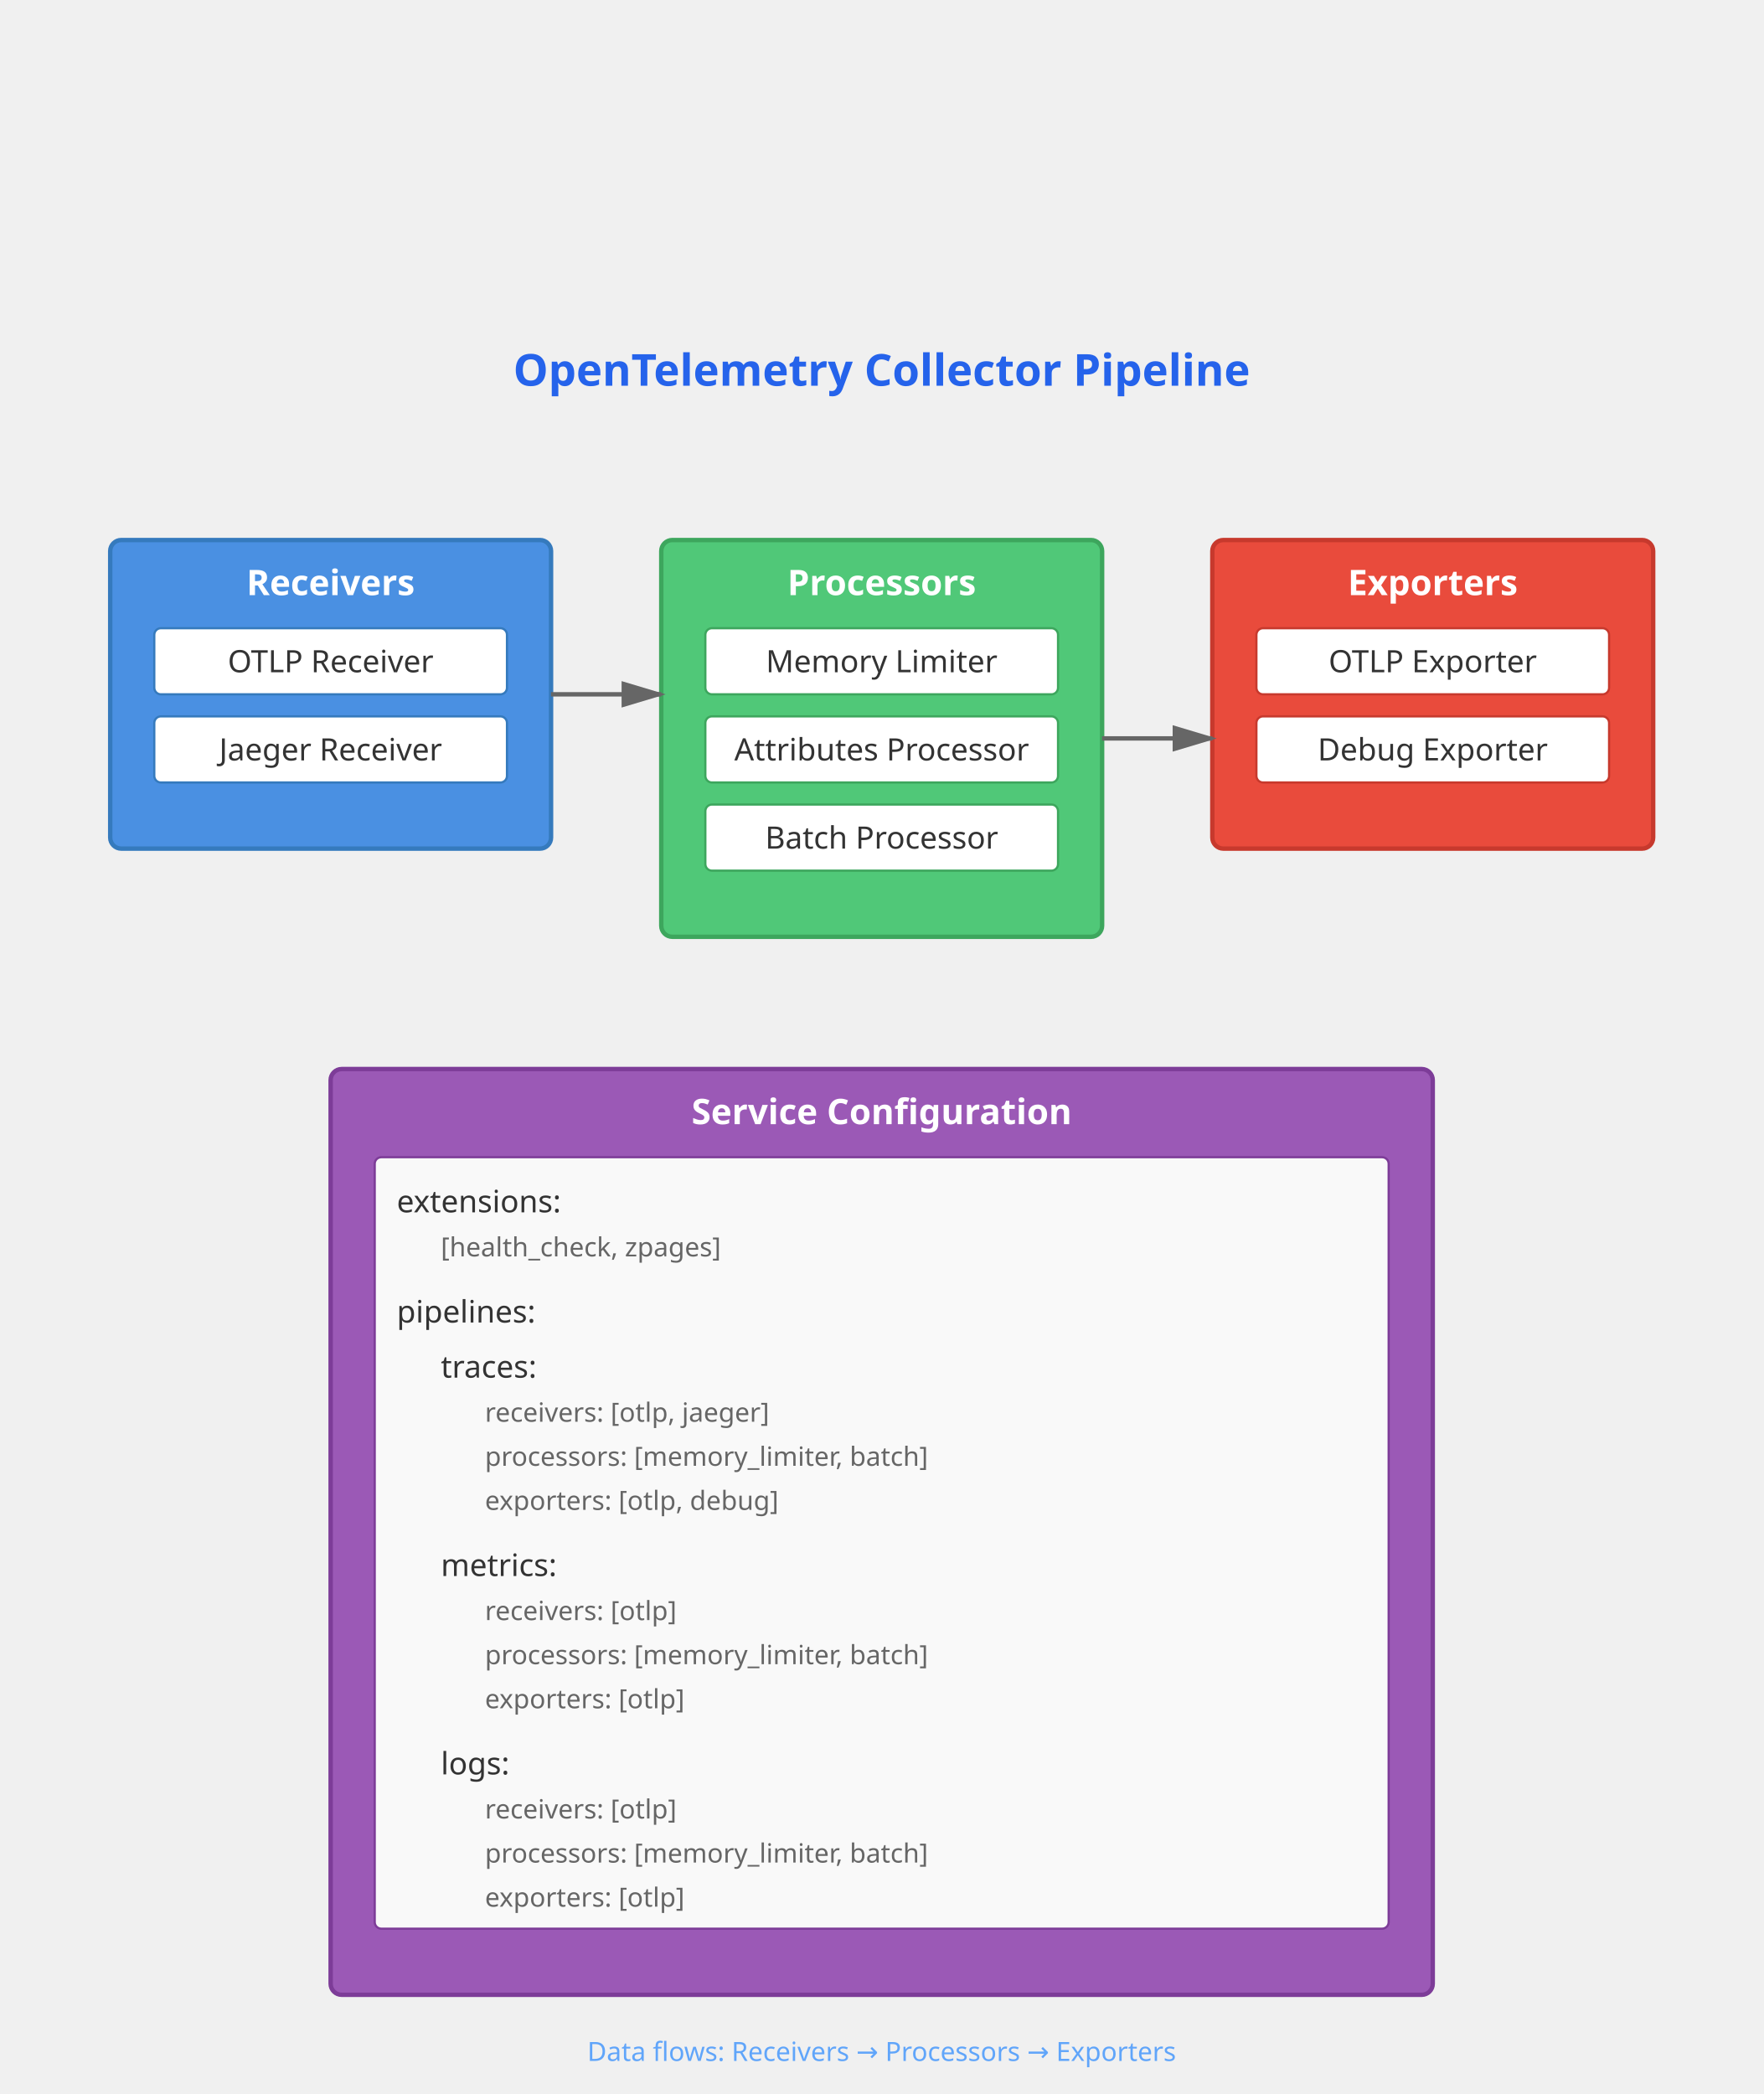
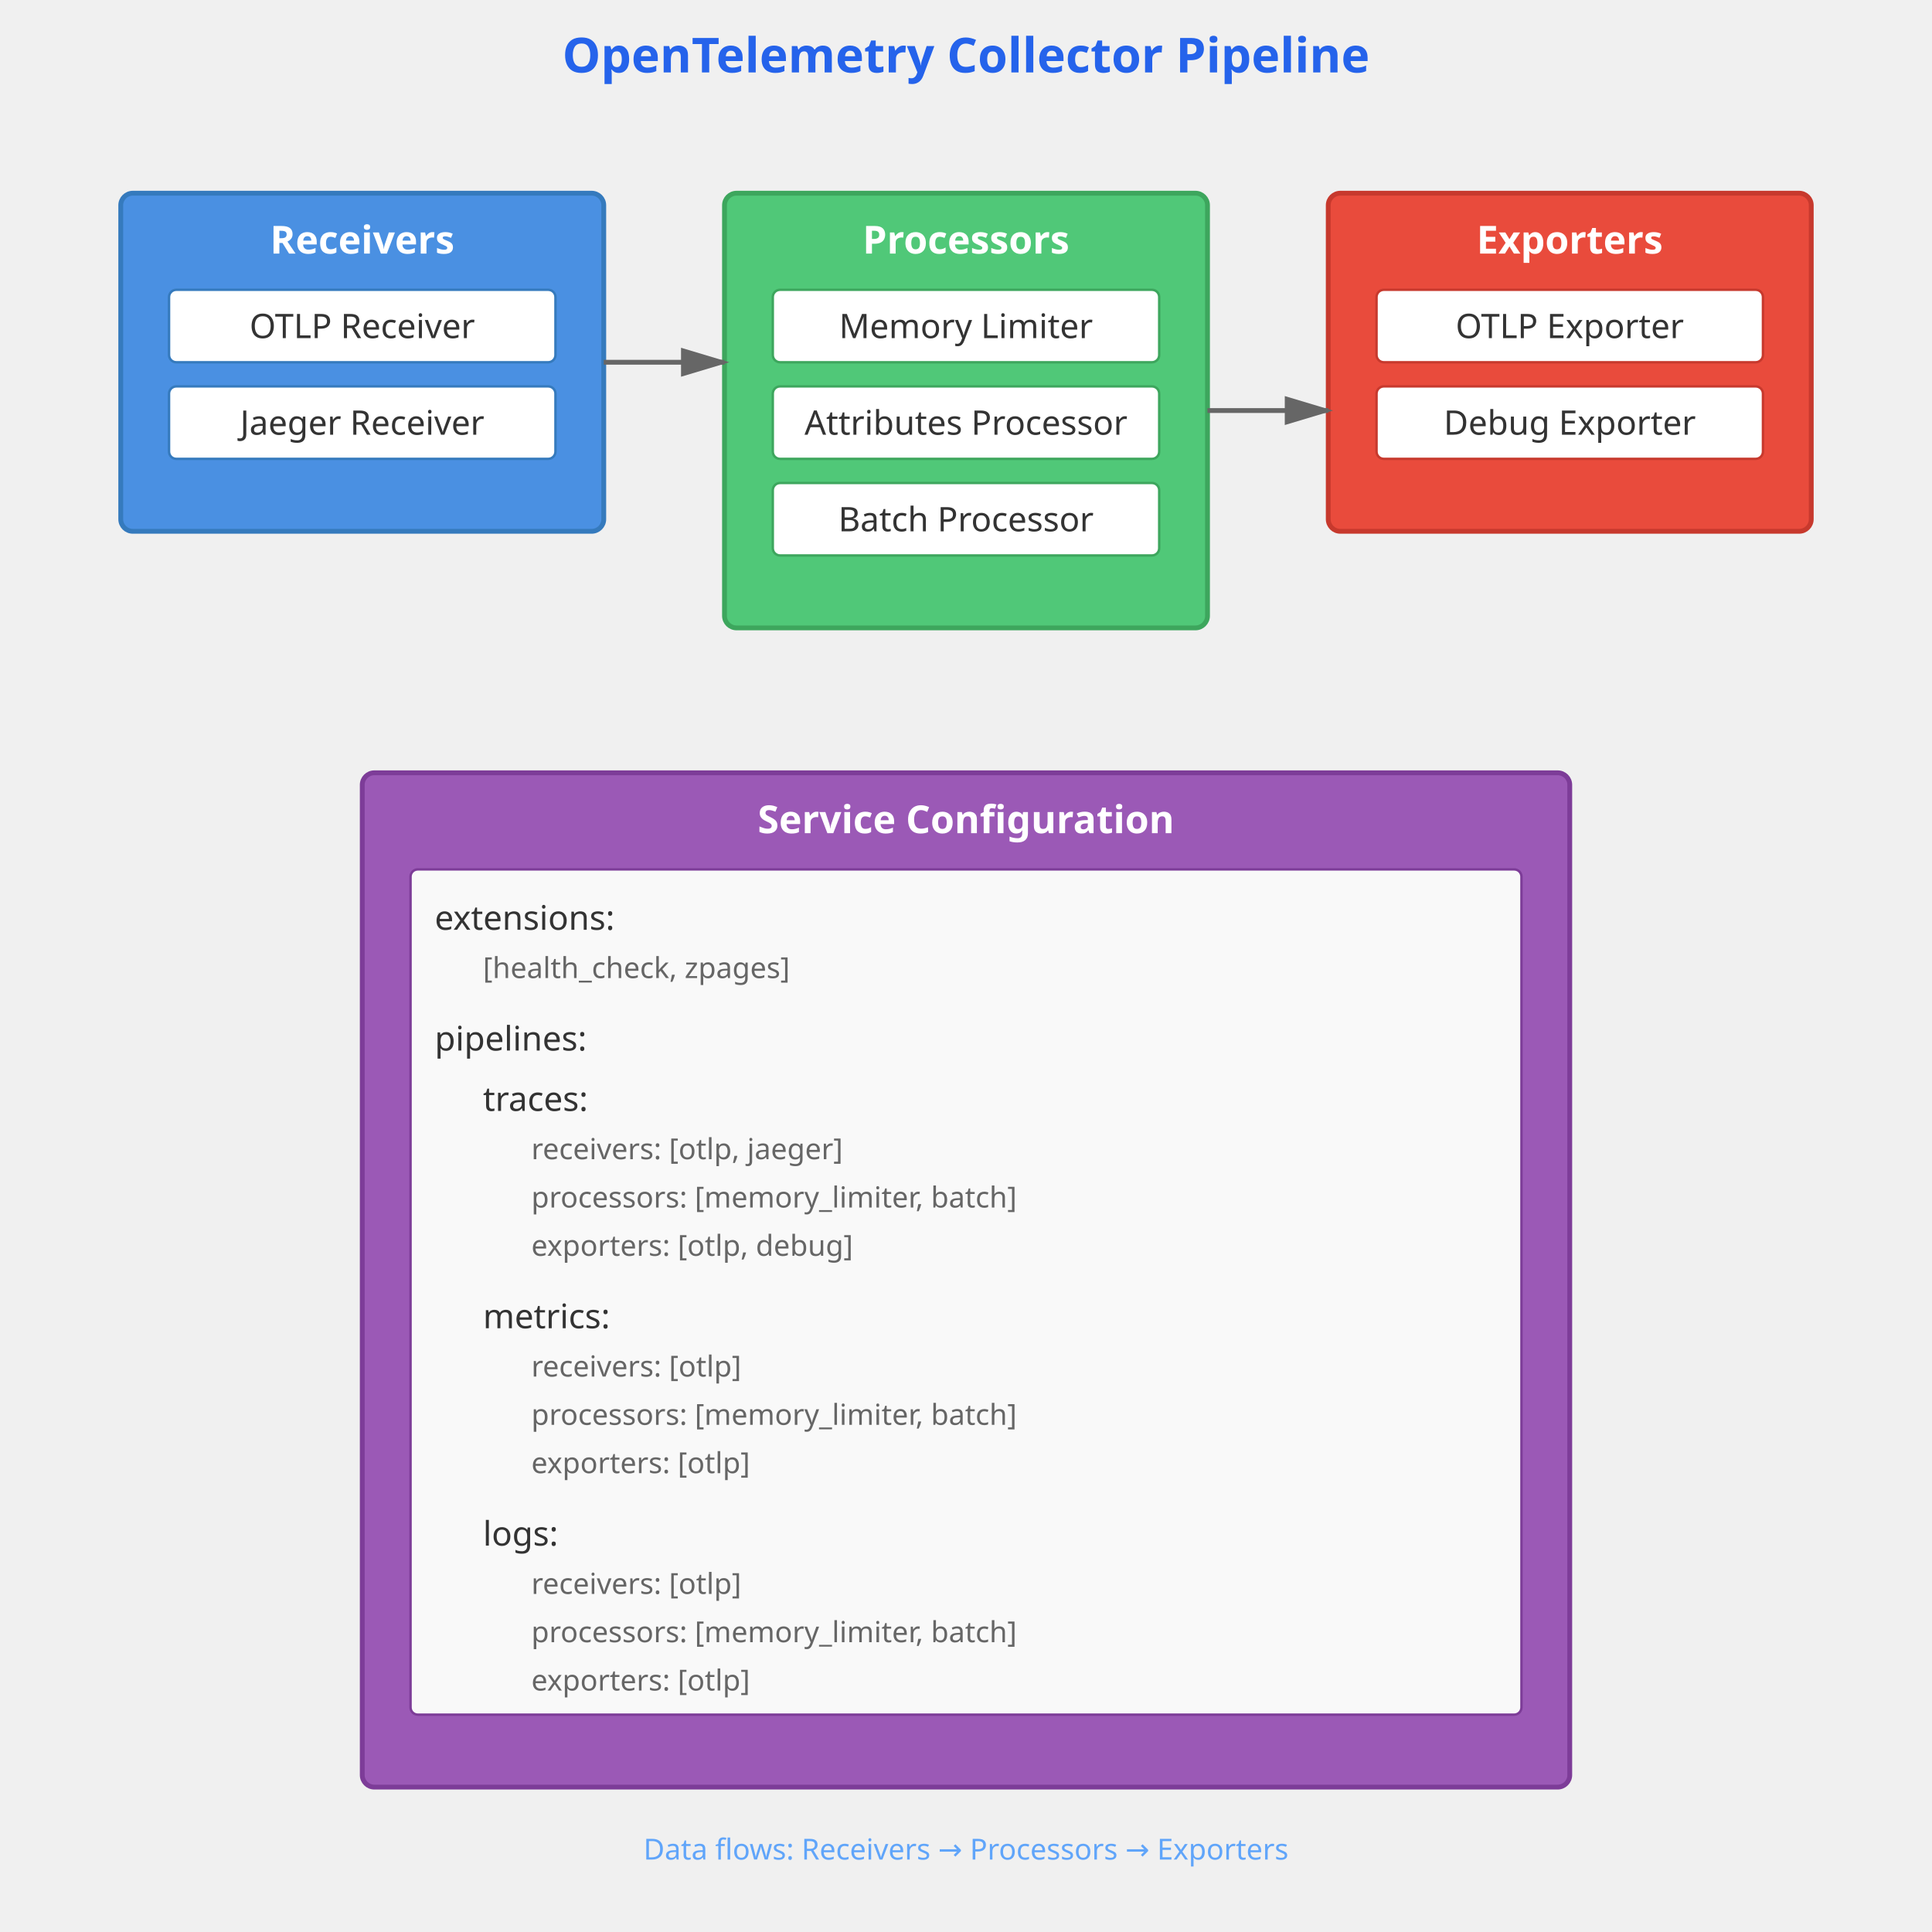
- <svg xmlns="http://www.w3.org/2000/svg" viewBox="0 0 800 620" width="800" height="950">
+ <svg xmlns="http://www.w3.org/2000/svg" viewBox="0 0 800 800" width="800" height="800">
  <defs>
    <style>
      .title { font: bold 20px sans-serif; fill: #2563EB; }
      .section-title { font: bold 16px sans-serif; fill: #fff; }
      .component { font: 14px sans-serif; fill: #333; }
      .label { font: 12px sans-serif; fill: #666; }
      .footer { font: 12px sans-serif; fill: #60A5FA; }
      .arrow { fill: none; stroke: #666; stroke-width: 2; marker-end: url(#arrowhead); }
    </style>
    <marker id="arrowhead" markerWidth="10" markerHeight="10" refX="9" refY="3" orient="auto">
      <polygon points="0 0, 10 3, 0 6" fill="#666" />
    </marker>
  </defs>
-   <text x="400" y="10" text-anchor="middle" class="title">OpenTelemetry Collector Pipeline</text>
+   <text x="400" y="30" text-anchor="middle" class="title">OpenTelemetry Collector Pipeline</text>
  <rect x="50" y="80" width="200" height="140" rx="5" fill="#4A90E2" stroke="#357ABD" stroke-width="2" />
  <text x="150" y="105" text-anchor="middle" class="section-title">Receivers</text>
  <rect x="70" y="120" width="160" height="30" rx="3" fill="#fff" stroke="#357ABD" stroke-width="1" />
  <text x="150" y="140" text-anchor="middle" class="component">OTLP Receiver</text>
  <rect x="70" y="160" width="160" height="30" rx="3" fill="#fff" stroke="#357ABD" stroke-width="1" />
  <text x="150" y="180" text-anchor="middle" class="component">Jaeger Receiver</text>
  <rect x="300" y="80" width="200" height="180" rx="5" fill="#50C878" stroke="#3DA65D" stroke-width="2" />
  <text x="400" y="105" text-anchor="middle" class="section-title">Processors</text>
  <rect x="320" y="120" width="160" height="30" rx="3" fill="#fff" stroke="#3DA65D" stroke-width="1" />
  <text x="400" y="140" text-anchor="middle" class="component">Memory Limiter</text>
  <rect x="320" y="160" width="160" height="30" rx="3" fill="#fff" stroke="#3DA65D" stroke-width="1" />
  <text x="400" y="180" text-anchor="middle" class="component">Attributes Processor</text>
  <rect x="320" y="200" width="160" height="30" rx="3" fill="#fff" stroke="#3DA65D" stroke-width="1" />
  <text x="400" y="220" text-anchor="middle" class="component">Batch Processor</text>
  <rect x="550" y="80" width="200" height="140" rx="5" fill="#E94B3C" stroke="#C7392D" stroke-width="2" />
  <text x="650" y="105" text-anchor="middle" class="section-title">Exporters</text>
  <rect x="570" y="120" width="160" height="30" rx="3" fill="#fff" stroke="#C7392D" stroke-width="1" />
  <text x="650" y="140" text-anchor="middle" class="component">OTLP Exporter</text>
  <rect x="570" y="160" width="160" height="30" rx="3" fill="#fff" stroke="#C7392D" stroke-width="1" />
  <text x="650" y="180" text-anchor="middle" class="component">Debug Exporter</text>
  <path d="M 250 150 L 300 150" class="arrow" />
  <path d="M 500 170 L 550 170" class="arrow" />
  <rect x="150" y="320" width="500" height="420" rx="5" fill="#9B59B6" stroke="#7D3C98" stroke-width="2" />
  <text x="400" y="345" text-anchor="middle" class="section-title">Service Configuration</text>
  <rect x="170" y="360" width="460" height="350" rx="3" fill="#f9f9f9" stroke="#7D3C98" stroke-width="1" />
  <text x="180" y="385" class="component" font-weight="bold">extensions:</text>
  <text x="200" y="405" class="label">[health_check, zpages]</text>
  <text x="180" y="435" class="component" font-weight="bold">pipelines:</text>
  <text x="200" y="460" class="component" font-weight="bold">traces:</text>
  <text x="220" y="480" class="label">receivers: [otlp, jaeger]</text>
  <text x="220" y="500" class="label">processors: [memory_limiter, batch]</text>
  <text x="220" y="520" class="label">exporters: [otlp, debug]</text>
  <text x="200" y="550" class="component" font-weight="bold">metrics:</text>
  <text x="220" y="570" class="label">receivers: [otlp]</text>
  <text x="220" y="590" class="label">processors: [memory_limiter, batch]</text>
  <text x="220" y="610" class="label">exporters: [otlp]</text>
  <text x="200" y="640" class="component" font-weight="bold">logs:</text>
  <text x="220" y="660" class="label">receivers: [otlp]</text>
  <text x="220" y="680" class="label">processors: [memory_limiter, batch]</text>
  <text x="220" y="700" class="label">exporters: [otlp]</text>
  <text x="400" y="770" text-anchor="middle" class="footer">Data flows: Receivers → Processors → Exporters</text>
</svg>
